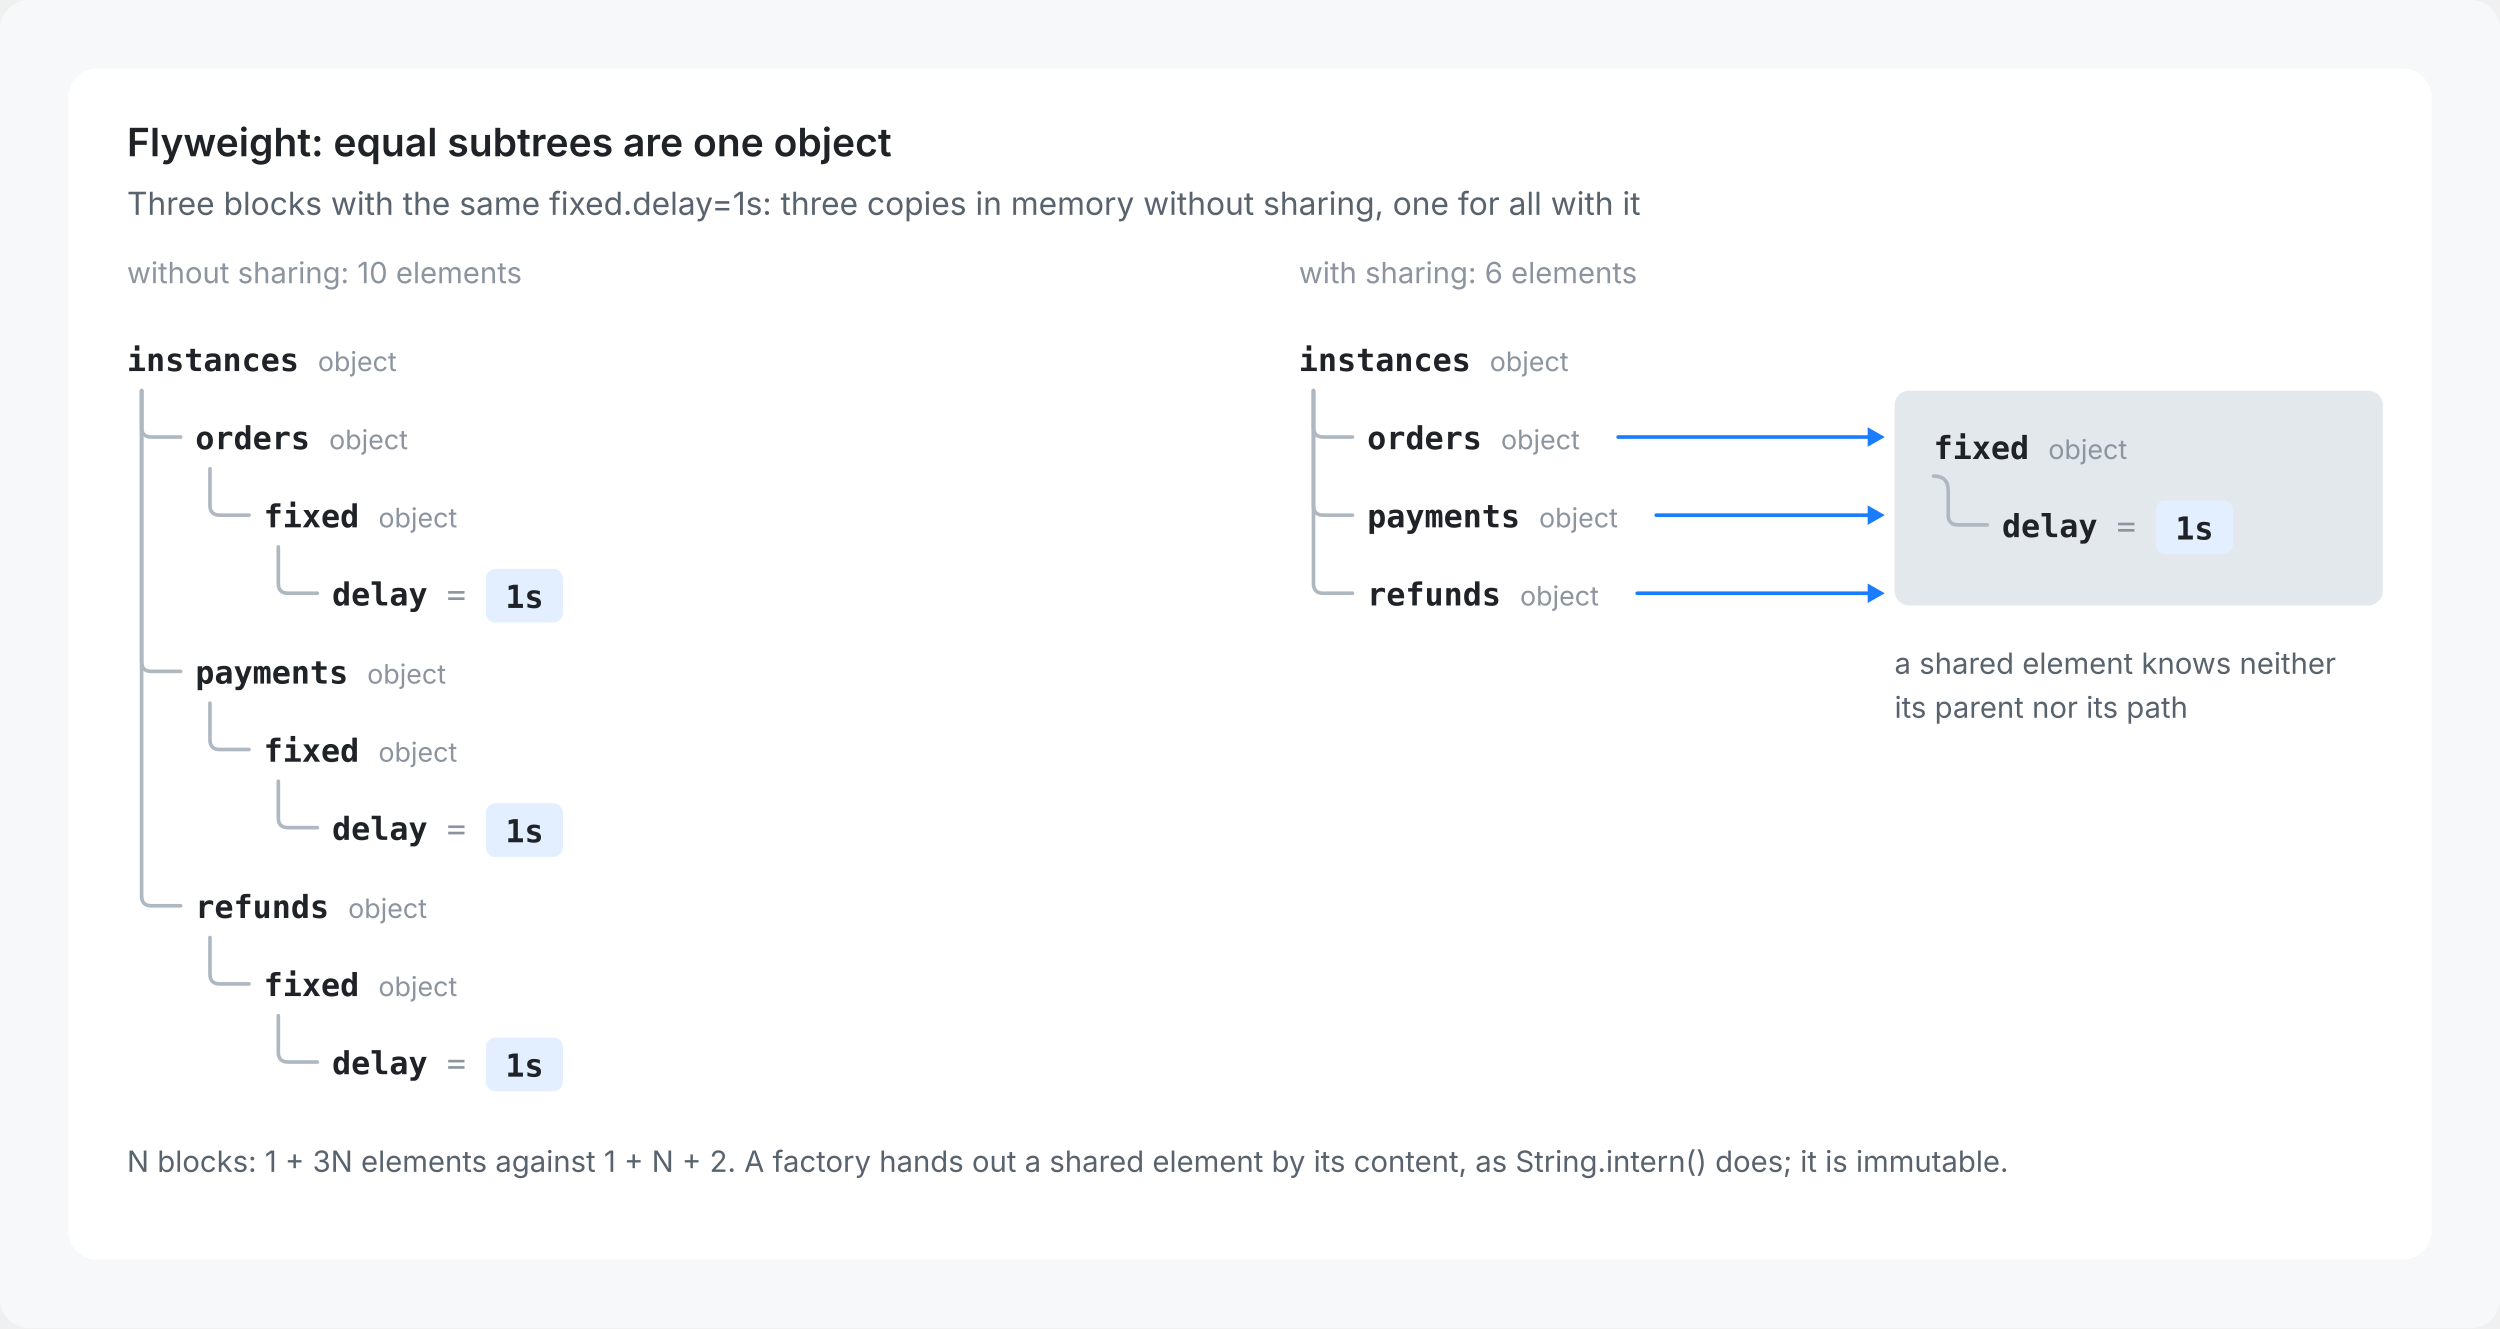
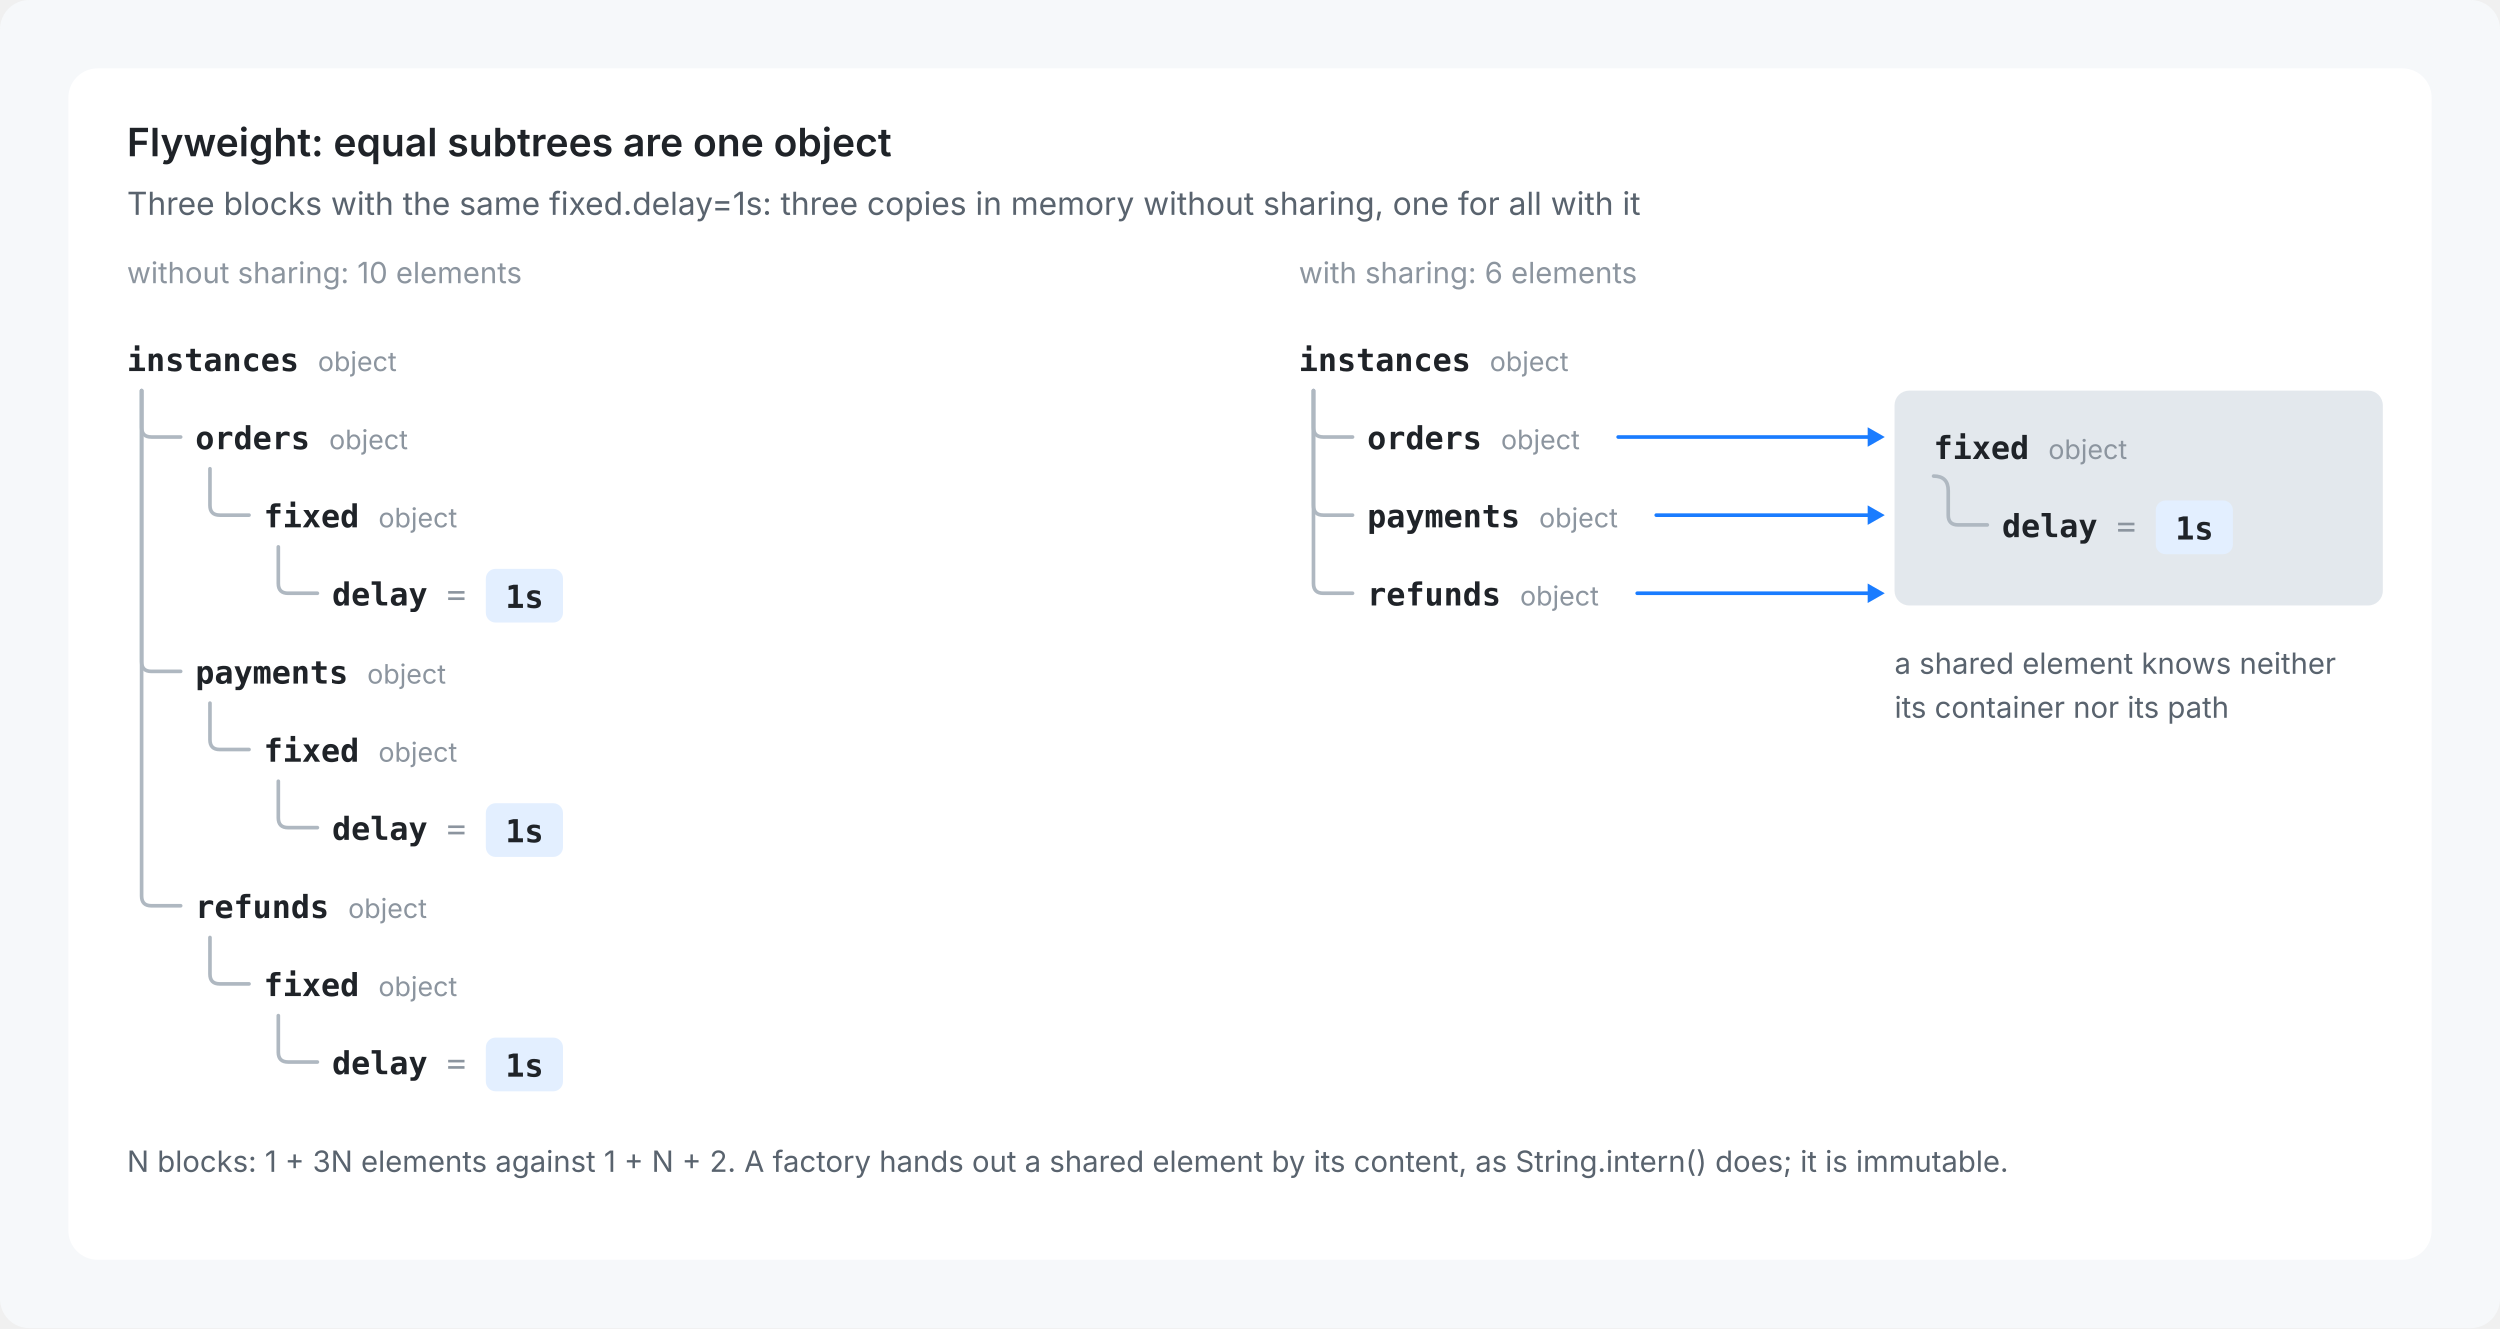
<svg xmlns="http://www.w3.org/2000/svg" viewBox="0 0 1024 544" width="1024" height="544" role="img">
  <rect width="1024" height="544" rx="12" fill="#F6F8FA" />
  <g transform="translate(12,12)">
    <rect x="16" y="16" width="968" height="488" rx="12" fill="#FFFFFF" />
    <text x="40.0" y="52.0" font-family="-apple-system, BlinkMacSystemFont, 'Segoe UI', Inter, Helvetica, Arial, sans-serif" font-size="16" font-weight="600" fill="#1F2328" text-anchor="start">Flyweight: equal subtrees are one object</text>
    <text x="40.0" y="76.0" font-family="-apple-system, BlinkMacSystemFont, 'Segoe UI', Inter, Helvetica, Arial, sans-serif" font-size="13" font-weight="400" fill="#59636E" text-anchor="start">Three blocks with the same fixed.delay=1s: three copies in memory without sharing, one for all with it</text>
    <text x="40.0" y="104.0" font-family="-apple-system, BlinkMacSystemFont, 'Segoe UI', Inter, Helvetica, Arial, sans-serif" font-size="12" font-weight="400" fill="#8C959F" text-anchor="start">without sharing: 10 elements</text>
    <text x="40.0" y="140.0" font-family="ui-monospace, SFMono-Regular, 'SF Mono', Menlo, Consolas, monospace" font-size="13" font-weight="600" fill="#1F2328" text-anchor="start">instances</text>
    <text x="118.2" y="140.0" font-family="-apple-system, BlinkMacSystemFont, 'Segoe UI', Inter, Helvetica, Arial, sans-serif" font-size="11" font-weight="400" fill="#8C959F" text-anchor="start">object</text>
    <path d="M46,148 L46,163 Q46,167 50,167 L62,167" stroke="#AFB8C1" stroke-width="1.5" fill="none" stroke-linecap="round" stroke-linejoin="round" />
    <text x="68.0" y="172.0" font-family="ui-monospace, SFMono-Regular, 'SF Mono', Menlo, Consolas, monospace" font-size="13" font-weight="600" fill="#1F2328" text-anchor="start">orders</text>
    <text x="122.8" y="172.0" font-family="-apple-system, BlinkMacSystemFont, 'Segoe UI', Inter, Helvetica, Arial, sans-serif" font-size="11" font-weight="400" fill="#8C959F" text-anchor="start">object</text>
    <path d="M74,180 L74,195 Q74,199 78,199 L90,199" stroke="#AFB8C1" stroke-width="1.5" fill="none" stroke-linecap="round" stroke-linejoin="round" />
    <text x="96.0" y="204.0" font-family="ui-monospace, SFMono-Regular, 'SF Mono', Menlo, Consolas, monospace" font-size="13" font-weight="600" fill="#1F2328" text-anchor="start">fixed</text>
    <text x="143.0" y="204.0" font-family="-apple-system, BlinkMacSystemFont, 'Segoe UI', Inter, Helvetica, Arial, sans-serif" font-size="11" font-weight="400" fill="#8C959F" text-anchor="start">object</text>
    <path d="M102,212 L102,227 Q102,231 106,231 L118,231" stroke="#AFB8C1" stroke-width="1.5" fill="none" stroke-linecap="round" stroke-linejoin="round" />
    <text x="124.0" y="236.0" font-family="ui-monospace, SFMono-Regular, 'SF Mono', Menlo, Consolas, monospace" font-size="13" font-weight="600" fill="#1F2328" text-anchor="start">delay</text>
    <text x="171.0" y="236.0" font-family="ui-monospace, SFMono-Regular, 'SF Mono', Menlo, Consolas, monospace" font-size="13" font-weight="400" fill="#8C959F" text-anchor="start">=</text>
    <rect x="187.0" y="221.0" width="31.6" height="22.0" rx="4" fill="#E3EFFF" />
    <text x="195.0" y="237.0" font-family="ui-monospace, SFMono-Regular, 'SF Mono', Menlo, Consolas, monospace" font-size="13" font-weight="600" fill="#1F2328" text-anchor="start">1s</text>
    <path d="M46,148 L46,259 Q46,263 50,263 L62,263" stroke="#AFB8C1" stroke-width="1.5" fill="none" stroke-linecap="round" stroke-linejoin="round" />
    <text x="68.0" y="268.0" font-family="ui-monospace, SFMono-Regular, 'SF Mono', Menlo, Consolas, monospace" font-size="13" font-weight="600" fill="#1F2328" text-anchor="start">payments</text>
    <text x="138.4" y="268.0" font-family="-apple-system, BlinkMacSystemFont, 'Segoe UI', Inter, Helvetica, Arial, sans-serif" font-size="11" font-weight="400" fill="#8C959F" text-anchor="start">object</text>
    <path d="M74,276 L74,291 Q74,295 78,295 L90,295" stroke="#AFB8C1" stroke-width="1.5" fill="none" stroke-linecap="round" stroke-linejoin="round" />
    <text x="96.0" y="300.0" font-family="ui-monospace, SFMono-Regular, 'SF Mono', Menlo, Consolas, monospace" font-size="13" font-weight="600" fill="#1F2328" text-anchor="start">fixed</text>
    <text x="143.0" y="300.0" font-family="-apple-system, BlinkMacSystemFont, 'Segoe UI', Inter, Helvetica, Arial, sans-serif" font-size="11" font-weight="400" fill="#8C959F" text-anchor="start">object</text>
    <path d="M102,308 L102,323 Q102,327 106,327 L118,327" stroke="#AFB8C1" stroke-width="1.5" fill="none" stroke-linecap="round" stroke-linejoin="round" />
    <text x="124.0" y="332.0" font-family="ui-monospace, SFMono-Regular, 'SF Mono', Menlo, Consolas, monospace" font-size="13" font-weight="600" fill="#1F2328" text-anchor="start">delay</text>
    <text x="171.0" y="332.0" font-family="ui-monospace, SFMono-Regular, 'SF Mono', Menlo, Consolas, monospace" font-size="13" font-weight="400" fill="#8C959F" text-anchor="start">=</text>
    <rect x="187.0" y="317.0" width="31.6" height="22.0" rx="4" fill="#E3EFFF" />
    <text x="195.0" y="333.0" font-family="ui-monospace, SFMono-Regular, 'SF Mono', Menlo, Consolas, monospace" font-size="13" font-weight="600" fill="#1F2328" text-anchor="start">1s</text>
    <path d="M46,148 L46,355 Q46,359 50,359 L62,359" stroke="#AFB8C1" stroke-width="1.5" fill="none" stroke-linecap="round" stroke-linejoin="round" />
    <text x="68.0" y="364.0" font-family="ui-monospace, SFMono-Regular, 'SF Mono', Menlo, Consolas, monospace" font-size="13" font-weight="600" fill="#1F2328" text-anchor="start">refunds</text>
    <text x="130.6" y="364.0" font-family="-apple-system, BlinkMacSystemFont, 'Segoe UI', Inter, Helvetica, Arial, sans-serif" font-size="11" font-weight="400" fill="#8C959F" text-anchor="start">object</text>
    <path d="M74,372 L74,387 Q74,391 78,391 L90,391" stroke="#AFB8C1" stroke-width="1.5" fill="none" stroke-linecap="round" stroke-linejoin="round" />
    <text x="96.0" y="396.0" font-family="ui-monospace, SFMono-Regular, 'SF Mono', Menlo, Consolas, monospace" font-size="13" font-weight="600" fill="#1F2328" text-anchor="start">fixed</text>
    <text x="143.0" y="396.0" font-family="-apple-system, BlinkMacSystemFont, 'Segoe UI', Inter, Helvetica, Arial, sans-serif" font-size="11" font-weight="400" fill="#8C959F" text-anchor="start">object</text>
    <path d="M102,404 L102,419 Q102,423 106,423 L118,423" stroke="#AFB8C1" stroke-width="1.5" fill="none" stroke-linecap="round" stroke-linejoin="round" />
    <text x="124.0" y="428.0" font-family="ui-monospace, SFMono-Regular, 'SF Mono', Menlo, Consolas, monospace" font-size="13" font-weight="600" fill="#1F2328" text-anchor="start">delay</text>
    <text x="171.0" y="428.0" font-family="ui-monospace, SFMono-Regular, 'SF Mono', Menlo, Consolas, monospace" font-size="13" font-weight="400" fill="#8C959F" text-anchor="start">=</text>
    <rect x="187.0" y="413.0" width="31.6" height="22.0" rx="4" fill="#E3EFFF" />
    <text x="195.0" y="429.0" font-family="ui-monospace, SFMono-Regular, 'SF Mono', Menlo, Consolas, monospace" font-size="13" font-weight="600" fill="#1F2328" text-anchor="start">1s</text>
    <text x="520.0" y="104.0" font-family="-apple-system, BlinkMacSystemFont, 'Segoe UI', Inter, Helvetica, Arial, sans-serif" font-size="12" font-weight="400" fill="#8C959F" text-anchor="start">with sharing: 6 elements</text>
    <text x="520.0" y="140.0" font-family="ui-monospace, SFMono-Regular, 'SF Mono', Menlo, Consolas, monospace" font-size="13" font-weight="600" fill="#1F2328" text-anchor="start">instances</text>
    <text x="598.2" y="140.0" font-family="-apple-system, BlinkMacSystemFont, 'Segoe UI', Inter, Helvetica, Arial, sans-serif" font-size="11" font-weight="400" fill="#8C959F" text-anchor="start">object</text>
    <path d="M526,148 L526,163 Q526,167 530,167 L542,167" stroke="#AFB8C1" stroke-width="1.5" fill="none" stroke-linecap="round" stroke-linejoin="round" />
    <text x="548.0" y="172.0" font-family="ui-monospace, SFMono-Regular, 'SF Mono', Menlo, Consolas, monospace" font-size="13" font-weight="600" fill="#1F2328" text-anchor="start">orders</text>
    <text x="602.8" y="172.0" font-family="-apple-system, BlinkMacSystemFont, 'Segoe UI', Inter, Helvetica, Arial, sans-serif" font-size="11" font-weight="400" fill="#8C959F" text-anchor="start">object</text>
    <path d="M526,148 L526,195 Q526,199 530,199 L542,199" stroke="#AFB8C1" stroke-width="1.5" fill="none" stroke-linecap="round" stroke-linejoin="round" />
    <text x="548.0" y="204.0" font-family="ui-monospace, SFMono-Regular, 'SF Mono', Menlo, Consolas, monospace" font-size="13" font-weight="600" fill="#1F2328" text-anchor="start">payments</text>
    <text x="618.4" y="204.0" font-family="-apple-system, BlinkMacSystemFont, 'Segoe UI', Inter, Helvetica, Arial, sans-serif" font-size="11" font-weight="400" fill="#8C959F" text-anchor="start">object</text>
    <path d="M526,148 L526,227 Q526,231 530,231 L542,231" stroke="#AFB8C1" stroke-width="1.5" fill="none" stroke-linecap="round" stroke-linejoin="round" />
    <text x="548.0" y="236.0" font-family="ui-monospace, SFMono-Regular, 'SF Mono', Menlo, Consolas, monospace" font-size="13" font-weight="600" fill="#1F2328" text-anchor="start">refunds</text>
    <text x="610.6" y="236.0" font-family="-apple-system, BlinkMacSystemFont, 'Segoe UI', Inter, Helvetica, Arial, sans-serif" font-size="11" font-weight="400" fill="#8C959F" text-anchor="start">object</text>
    <rect x="764.0" y="148.0" width="200.0" height="88.0" rx="6" fill="#E3E8ED" />
    <text x="780.0" y="176.0" font-family="ui-monospace, SFMono-Regular, 'SF Mono', Menlo, Consolas, monospace" font-size="13" font-weight="600" fill="#1F2328" text-anchor="start">fixed</text>
    <text x="827.0" y="176.0" font-family="-apple-system, BlinkMacSystemFont, 'Segoe UI', Inter, Helvetica, Arial, sans-serif" font-size="11" font-weight="400" fill="#8C959F" text-anchor="start">object</text>
    <text x="808.0" y="208.0" font-family="ui-monospace, SFMono-Regular, 'SF Mono', Menlo, Consolas, monospace" font-size="13" font-weight="600" fill="#1F2328" text-anchor="start">delay</text>
    <text x="855.0" y="208.0" font-family="ui-monospace, SFMono-Regular, 'SF Mono', Menlo, Consolas, monospace" font-size="13" font-weight="400" fill="#8C959F" text-anchor="start">=</text>
    <rect x="871.0" y="193.0" width="31.6" height="22.0" rx="4" fill="#E3EFFF" />
    <text x="879.0" y="209.0" font-family="ui-monospace, SFMono-Regular, 'SF Mono', Menlo, Consolas, monospace" font-size="13" font-weight="600" fill="#1F2328" text-anchor="start">1s</text>
    <path d="M780,183 Q786,183 786,189 L786,199 Q786,203 790,203 L802,203" stroke="#AFB8C1" stroke-width="1.5" fill="none" stroke-linecap="round" stroke-linejoin="round" />
    <path d="M650.8,167 L754,167" stroke="#1A7CFF" stroke-width="1.5" fill="none" stroke-linecap="round" stroke-linejoin="round" />
    <path d="M753,163 L760,167 L753,171 Z" fill="#1A7CFF" />
    <path d="M666.4,199 L754,199" stroke="#1A7CFF" stroke-width="1.5" fill="none" stroke-linecap="round" stroke-linejoin="round" />
    <path d="M753,195 L760,199 L753,203 Z" fill="#1A7CFF" />
    <path d="M658.6,231 L754,231" stroke="#1A7CFF" stroke-width="1.5" fill="none" stroke-linecap="round" stroke-linejoin="round" />
    <path d="M753,227 L760,231 L753,235 Z" fill="#1A7CFF" />
    <text x="764.0" y="264.0" font-family="-apple-system, BlinkMacSystemFont, 'Segoe UI', Inter, Helvetica, Arial, sans-serif" font-size="12" font-weight="400" fill="#59636E" text-anchor="start">a shared element knows neither</text>
-     <text x="764.0" y="282.0" font-family="-apple-system, BlinkMacSystemFont, 'Segoe UI', Inter, Helvetica, Arial, sans-serif" font-size="12" font-weight="400" fill="#59636E" text-anchor="start">its parent nor its path</text>
+     <text x="764.0" y="282.0" font-family="-apple-system, BlinkMacSystemFont, 'Segoe UI', Inter, Helvetica, Arial, sans-serif" font-size="12" font-weight="400" fill="#59636E" text-anchor="start">its container nor its path</text>
    <text x="40.0" y="468.0" font-family="-apple-system, BlinkMacSystemFont, 'Segoe UI', Inter, Helvetica, Arial, sans-serif" font-size="12" font-weight="400" fill="#59636E" text-anchor="start">N blocks: 1 + 3N elements against 1 + N + 2. A factory hands out a shared element by its content, as String.intern() does; it is immutable.</text>
  </g>
</svg>
